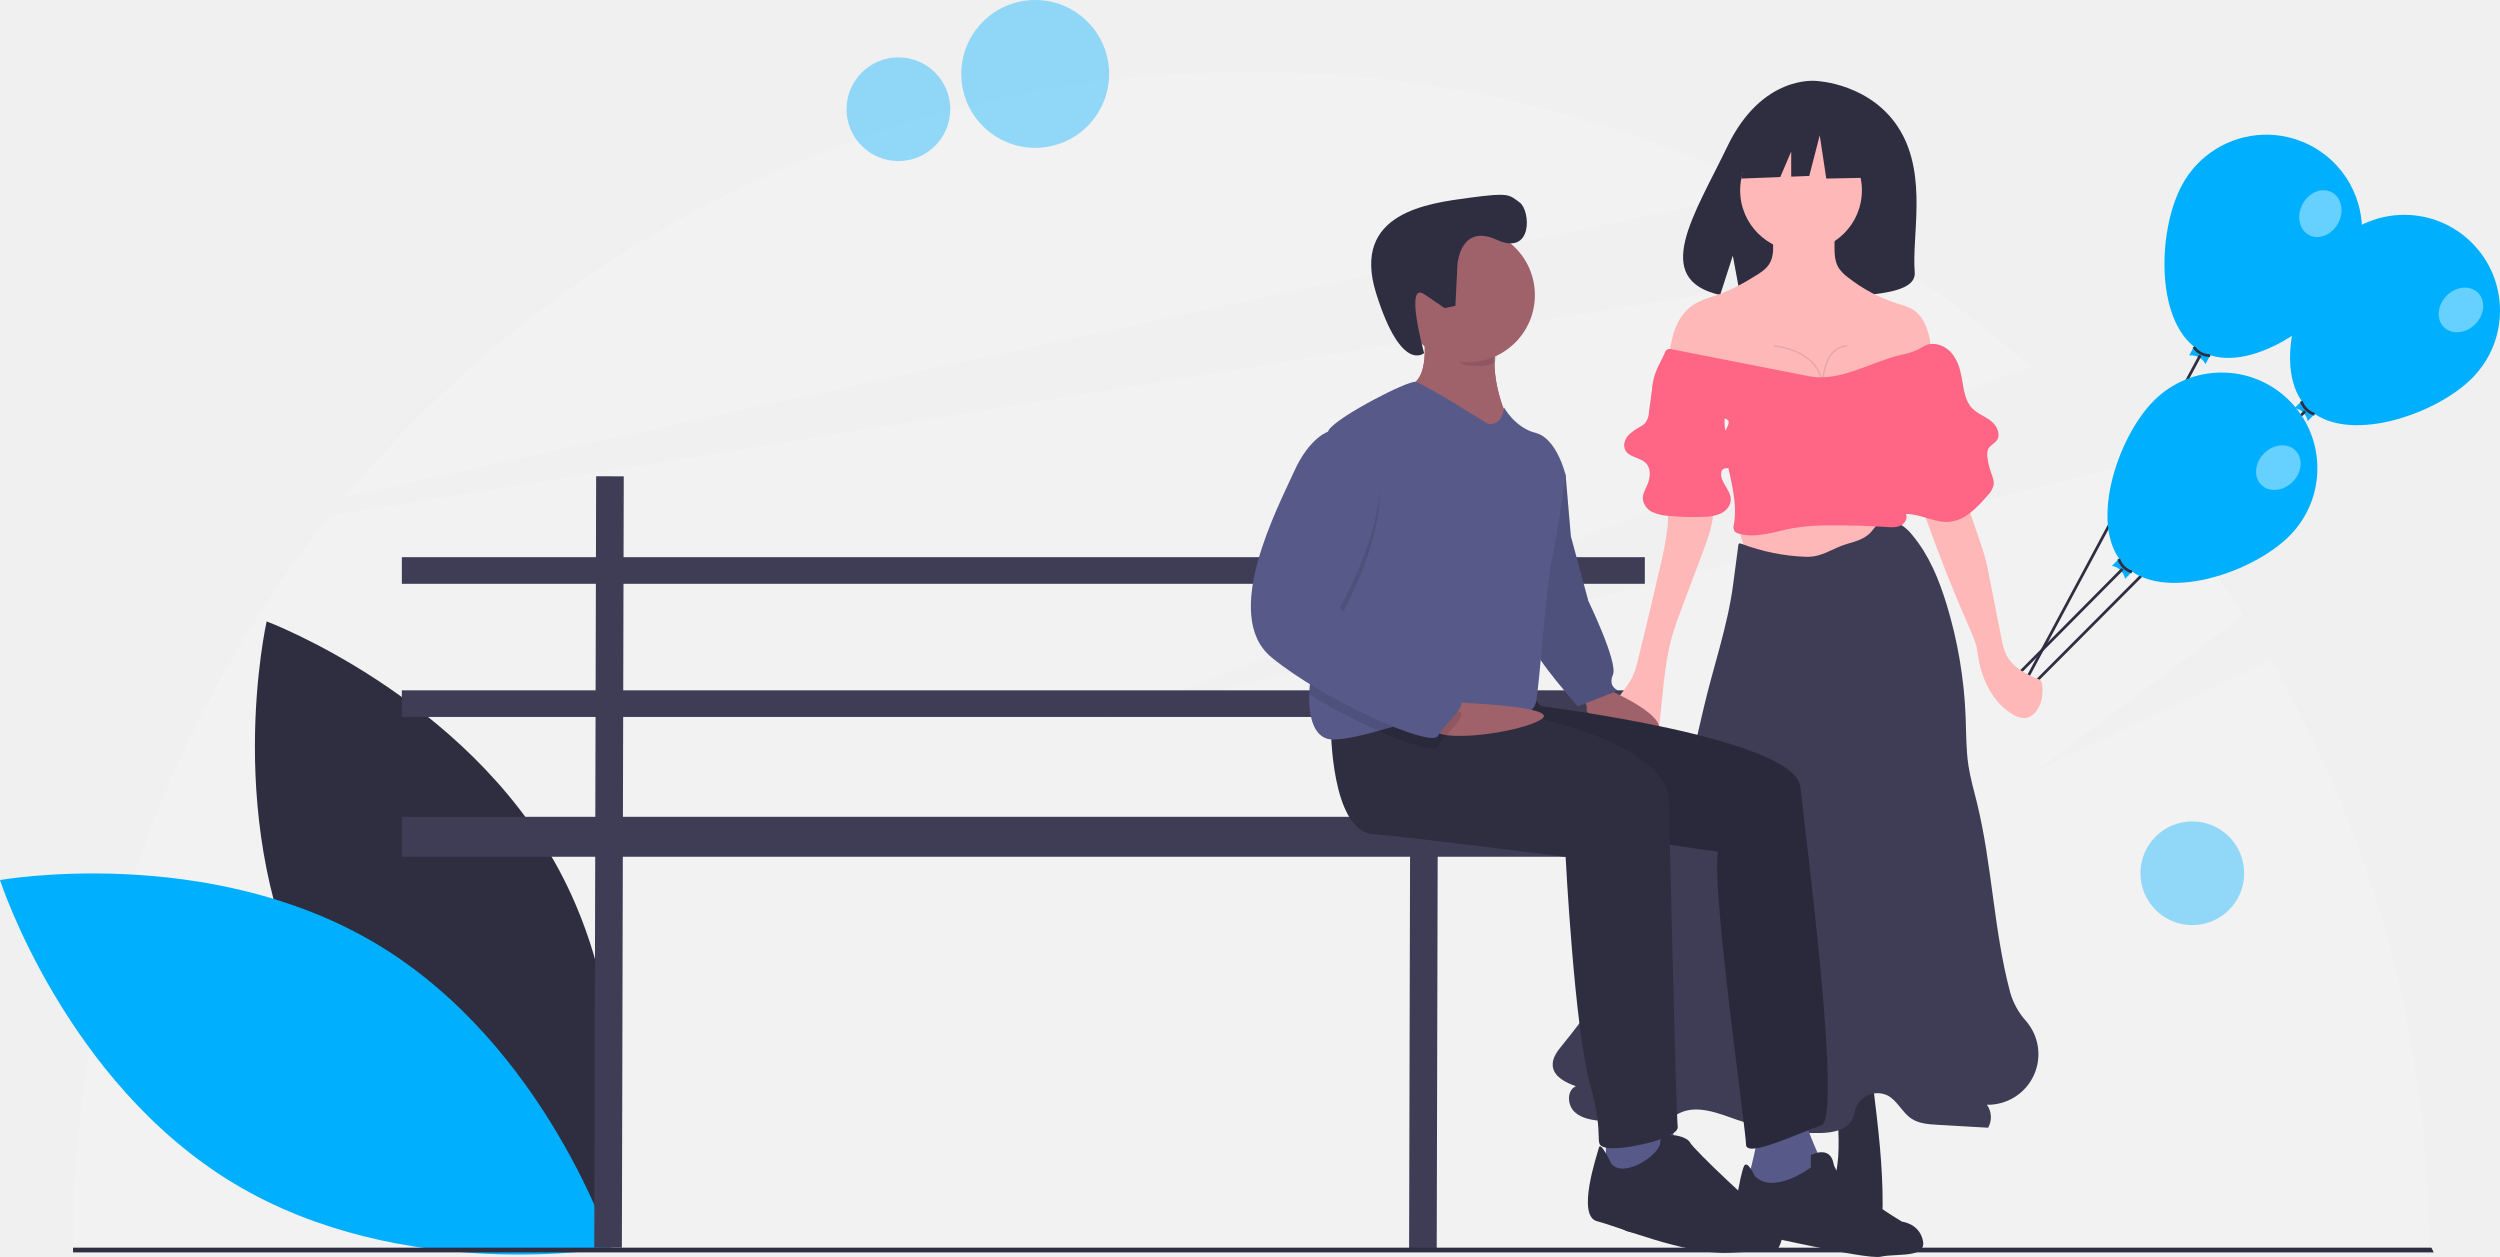
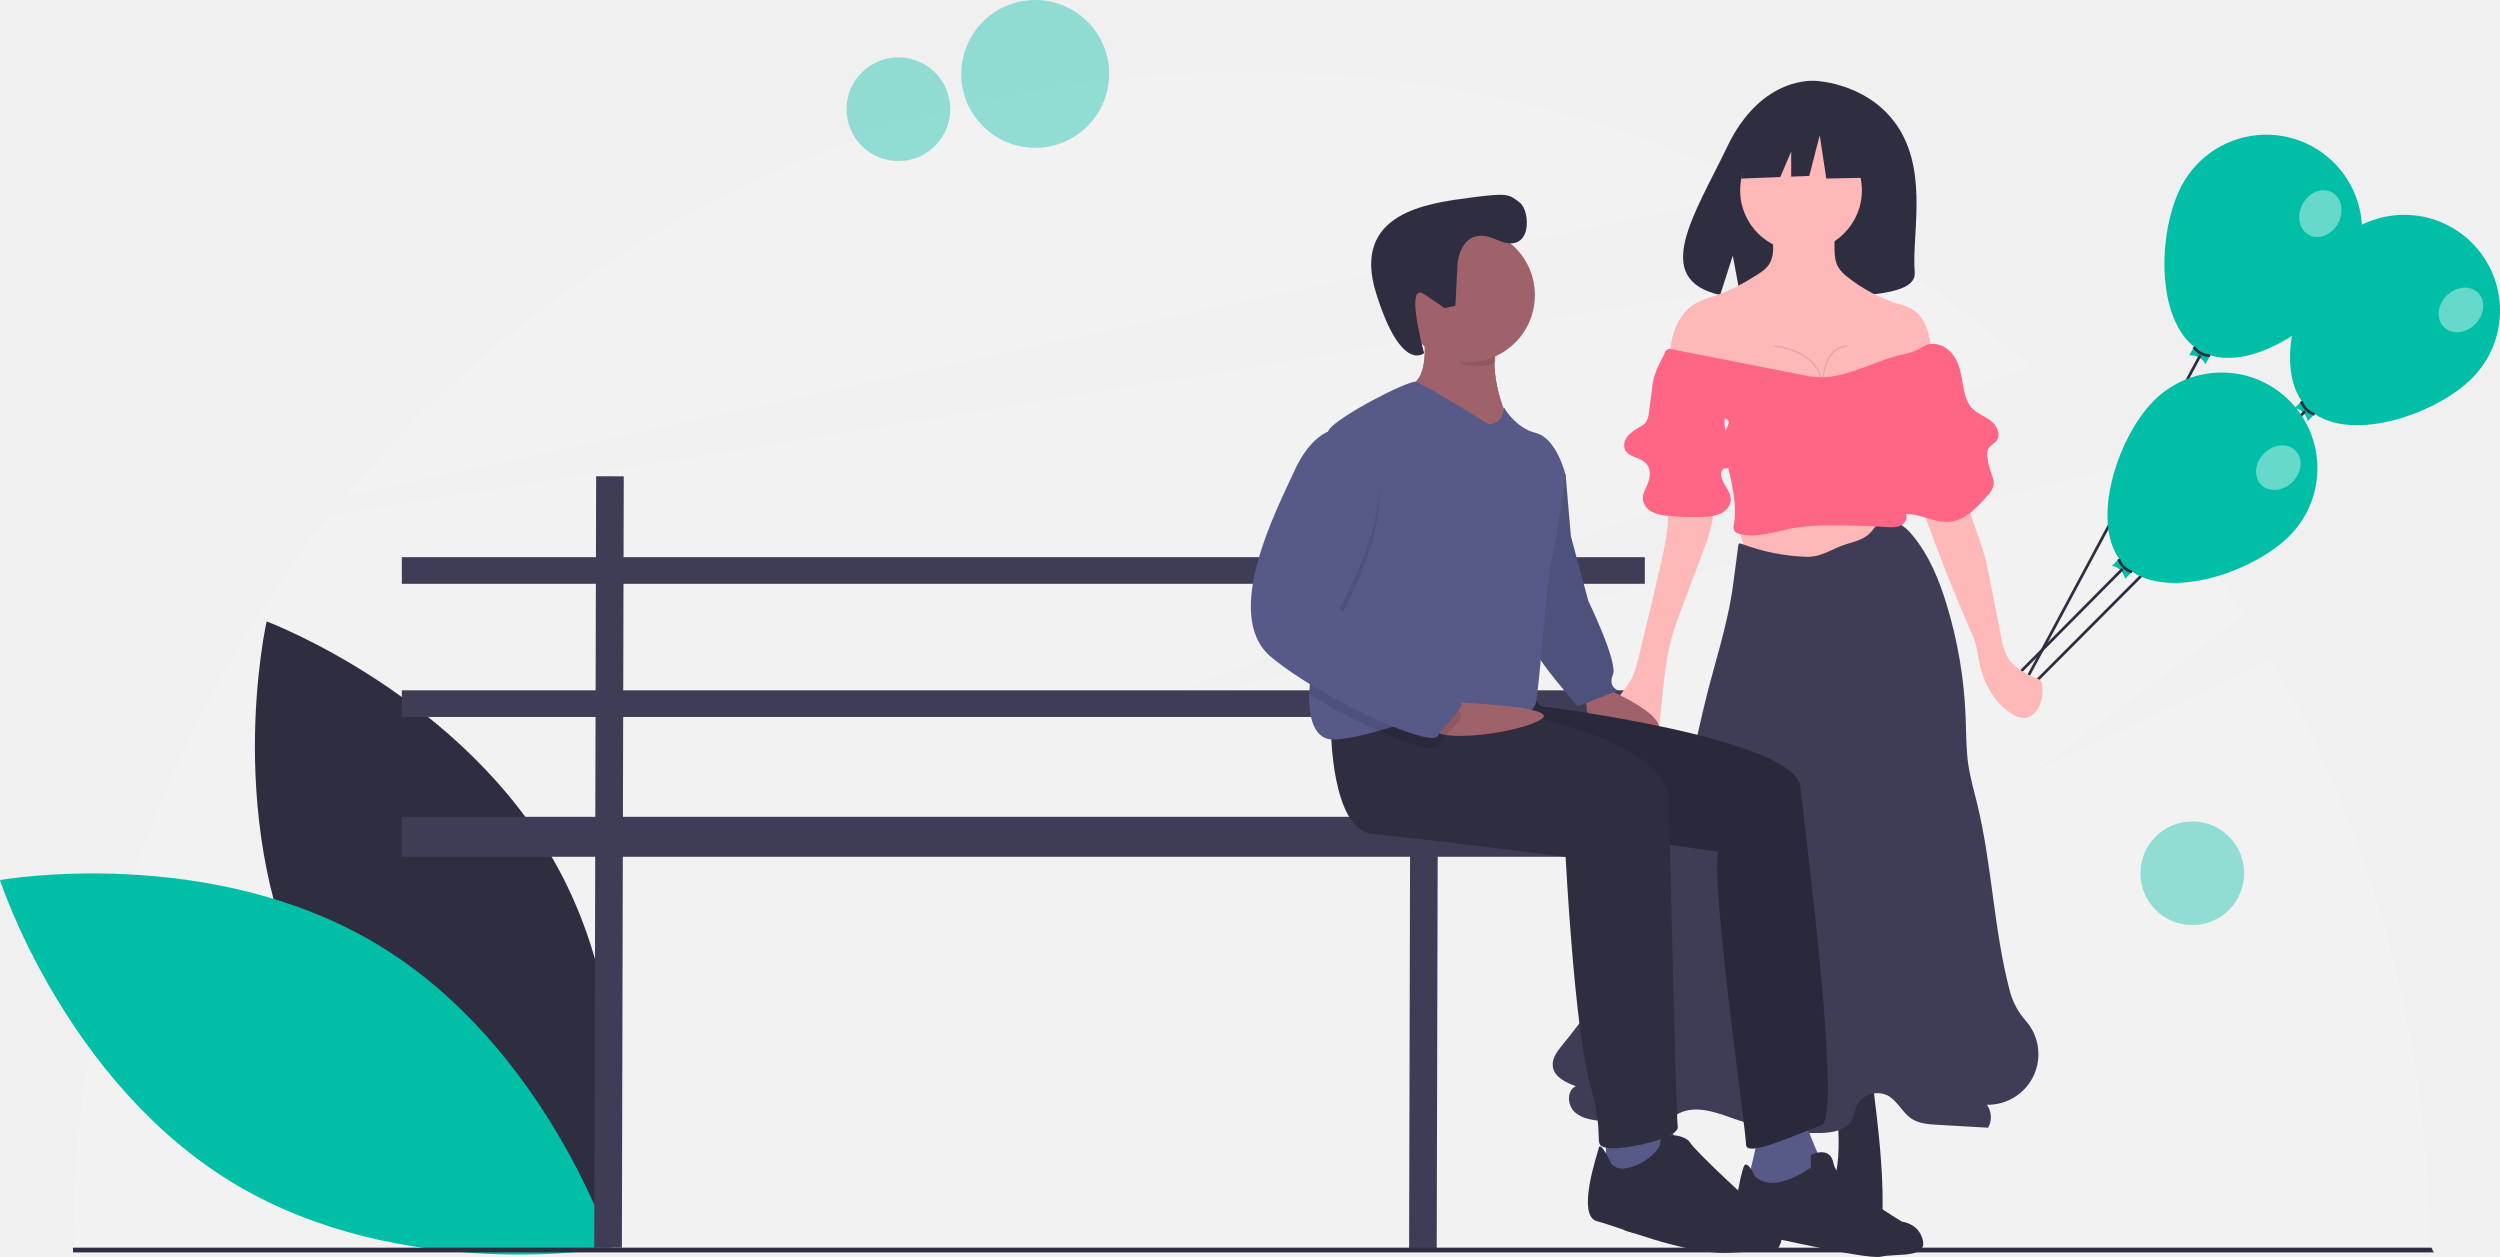
<svg xmlns="http://www.w3.org/2000/svg" id="b5734433-cb52-4b0c-80d6-22d90dad9411" data-name="Layer 1" width="1056.879" height="531.391" viewBox="0 0 1056.879 531.391">
  <path d="M1031.565,463.365,931.44,510.753l88.615-66.262a500.056,500.056,0,0,0-48.384-63.668L537.44,488.753l392.233-149.624a499.98,499.98,0,0,0-56.958-43.414L211.049,402.292A495.88,495.88,0,0,0,102.446,711.753h995.987A495.613,495.613,0,0,0,1031.565,463.365Z" transform="translate(-71.56035 -184.3047)" fill="#f2f2f2" />
  <path d="M818.563,264.948a495.972,495.972,0,0,0-218.123-50.195c-153.83,0-291.361,69.753-382.71,179.349C374.156,359.827,646.507,300.496,818.563,264.948Z" transform="translate(-71.56035 -184.3047)" fill="#f2f2f2" />
  <path d="M204.017,607.746c39.54,73.329,123.459,104.808,123.459,104.808s19.811-87.412-19.729-160.741S184.288,447.005,184.288,447.005,164.477,534.416,204.017,607.746Z" transform="translate(-71.56035 -184.3047)" fill="#2f2e41" />
-   <path d="M231.195,583.621c71.387,42.949,98.88,128.257,98.88,128.257s-88.248,15.674-159.634-27.274S71.56,556.347,71.56,556.347,159.808,540.672,231.195,583.621Z" transform="translate(-71.56035 -184.3047)" fill="#00b0ff" />
+   <path d="M231.195,583.621c71.387,42.949,98.88,128.257,98.88,128.257s-88.248,15.674-159.634-27.274S71.56,556.347,71.56,556.347,159.808,540.672,231.195,583.621Z" transform="translate(-71.56035 -184.3047)" fill="#00bfa6" />
  <rect x="169.879" y="235.546" width="525.474" height="11.258" fill="#3f3d56" />
  <rect x="169.879" y="291.835" width="525.474" height="11.258" fill="#3f3d56" />
  <rect x="169.879" y="345.308" width="525.474" height="16.886" fill="#3f3d56" />
  <rect x="165.969" y="542.87" width="326.1" height="11.677" transform="translate(-292.0499 692.0839) rotate(-89.86031)" fill="#3f3d56" />
  <rect x="510.446" y="543.709" width="326.1" height="11.677" transform="translate(50.74672 1037.397) rotate(-89.86031)" fill="#3f3d56" />
-   <path d="M1116.709,344.108c-15.739,15.878-53.73,28.461-69.607,12.722s-3.631-53.839,12.108-69.717a40.48,40.48,0,0,1,57.499,56.995Z" transform="translate(-71.56035 -184.3047)" fill="#00b0ff" />
-   <path d="M1047.126,362.347a6.706,6.706,0,0,0-5.542-5.493l5.494-5.542,5.542,5.493Z" transform="translate(-71.56035 -184.3047)" fill="#00b0ff" />
+   <path d="M1116.709,344.108c-15.739,15.878-53.73,28.461-69.607,12.722s-3.631-53.839,12.108-69.717a40.48,40.48,0,0,1,57.499,56.995Z" transform="translate(-71.56035 -184.3047)" fill="#00bfa6" />
+   <path d="M1047.126,362.347a6.706,6.706,0,0,0-5.542-5.493l5.494-5.542,5.542,5.493Z" transform="translate(-71.56035 -184.3047)" fill="#00bfa6" />
  <path d="M1049.86,360.018a9.156,9.156,0,0,1-5.955-5.857l1.111-.363a7.985,7.985,0,0,0,5.195,5.104Z" transform="translate(-71.56035 -184.3047)" fill="#2f2e41" />
  <polygon points="857.795 291.841 856.965 291.017 974.068 173.452 974.899 174.276 857.795 291.841" fill="#2f2e41" />
  <ellipse cx="1111.927" cy="315.332" rx="10.242" ry="8.535" transform="translate(33.63263 698.7444) rotate(-45.25236)" fill="#fff" opacity="0.4" />
-   <path d="M1065.345,300.807c-10.518,19.728-43.297,42.688-63.025,32.17s-18.934-50.53-8.416-70.258a40.48,40.48,0,1,1,71.441,38.088Z" transform="translate(-71.56035 -184.3047)" fill="#00b0ff" />
-   <path d="M1003.927,338.255A6.706,6.706,0,0,0,997.041,334.584l3.671-6.886,6.886,3.671Z" transform="translate(-71.56035 -184.3047)" fill="#00b0ff" />
+   <path d="M1065.345,300.807c-10.518,19.728-43.297,42.688-63.025,32.17s-18.934-50.53-8.416-70.258a40.48,40.48,0,1,1,71.441,38.088Z" transform="translate(-71.56035 -184.3047)" fill="#00bfa6" />
+   <path d="M1003.927,338.255A6.706,6.706,0,0,0,997.041,334.584l3.671-6.886,6.886,3.671Z" transform="translate(-71.56035 -184.3047)" fill="#00bfa6" />
  <path d="M1005.877,335.239a9.156,9.156,0,0,1-7.385-3.901l.96-.667a7.985,7.985,0,0,0,6.442,3.398Z" transform="translate(-71.56035 -184.3047)" fill="#2f2e41" />
  <polygon points="852.224 296.768 851.192 296.218 929.614 149.983 930.646 150.533 852.224 296.768" fill="#2f2e41" />
  <ellipse cx="1052.502" cy="274.616" rx="10.242" ry="8.535" transform="translate(243.4572 889.8678) rotate(-61.936)" fill="#fff" opacity="0.4" />
-   <path d="M1039.512,410.778c-15.739,15.878-53.73,28.461-69.607,12.722s-3.631-53.839,12.108-69.717a40.48,40.48,0,1,1,57.499,56.995Z" transform="translate(-71.56035 -184.3047)" fill="#00b0ff" />
-   <path d="M969.928,429.018a6.706,6.706,0,0,0-5.542-5.493l5.494-5.542,5.542,5.494Z" transform="translate(-71.56035 -184.3047)" fill="#00b0ff" />
+   <path d="M1039.512,410.778c-15.739,15.878-53.73,28.461-69.607,12.722s-3.631-53.839,12.108-69.717a40.48,40.48,0,1,1,57.499,56.995Z" transform="translate(-71.56035 -184.3047)" fill="#00bfa6" />
+   <path d="M969.928,429.018a6.706,6.706,0,0,0-5.542-5.493l5.494-5.542,5.542,5.494Z" transform="translate(-71.56035 -184.3047)" fill="#00bfa6" />
  <path d="M972.663,426.689a9.156,9.156,0,0,1-5.955-5.857l1.111-.363a7.985,7.985,0,0,0,5.195,5.104Z" transform="translate(-71.56035 -184.3047)" fill="#2f2e41" />
  <rect x="905.687" y="450.579" width="74.131" height="1.17" transform="translate(-113.0064 618.5461) rotate(-45.23741)" fill="#2f2e41" />
  <ellipse cx="1034.729" cy="382.003" rx="10.242" ry="8.535" transform="translate(-36.56924 663.6531) rotate(-45.25236)" fill="#fff" opacity="0.4" />
  <path d="M874.921,239.577c-11.902-20.111-35.449-21.048-35.449-21.048S816.527,215.595,801.808,246.223c-13.719,28.548-32.654,56.112-3.048,62.795l5.348-16.644,3.312,17.883a115.84,115.84,0,0,0,12.667.216c31.705-1.024,61.9.299,60.928-11.078C879.721,284.272,886.373,258.927,874.921,239.577Z" transform="translate(-71.56035 -184.3047)" fill="#2f2e41" />
  <path d="M847.64,680.561c-1.026,4.585-2.86,9.048-2.959,13.746s2.17,9.93,6.664,11.301a15.372,15.372,0,0,0,6.534.058c2.38-.322,4.908-.709,6.715-2.29,2.536-2.218,2.829-5.998,2.852-9.367.115-16.761-1.924-33.454-3.96-50.092-.03-.257-10.914-.511-12.007-.009-3.172,1.456-2.886,5.033-2.928,8.071C848.42,661.503,849.745,671.159,847.64,680.561Z" transform="translate(-71.56035 -184.3047)" fill="#2f2e41" />
  <path d="M773.807,680.561c1.026,4.585,2.86,9.048,2.959,13.746s-2.17,9.93-6.664,11.301a15.372,15.372,0,0,1-6.534.058c-2.38-.322-4.908-.709-6.715-2.29-2.536-2.218-2.829-5.998-2.852-9.367-.115-16.761,1.924-33.454,3.96-50.092.03-.257,10.914-.511,12.007-.009,3.172,1.456,2.886,5.033,2.928,8.071C773.027,661.503,771.702,671.159,773.807,680.561Z" transform="translate(-71.56035 -184.3047)" fill="#2f2e41" />
  <path d="M810.242,423.024c5.291,2.526,11.345,2.855,17.208,2.79a147.881,147.881,0,0,0,38.414-5.526,24.355,24.355,0,0,0,6.812-2.754,2.691,2.691,0,0,0,1.197-1.298,2.976,2.976,0,0,0,.008-1.361l-2.026-13.489a1.621,1.621,0,0,0-2.028-1.69,305.441,305.441,0,0,0-32.964,1.931q-8.341.943-16.622,2.343c-2.924.494-11.417.589-12.895,3.712-.88,1.859.899,5.128,1.35,6.936C808.945,415.621,809.637,422.735,810.242,423.024Z" transform="translate(-71.56035 -184.3047)" fill="#ffb8b8" />
  <path d="M834.944,419.689a85.714,85.714,0,0,1-27.18-5.502c-.382-.145-.879-.266-1.142.046a.996.996,0,0,0-.175.526l-2.234,16.877c-2.317,17.505-8.428,34.811-12.422,52.012-2.451,10.558-4.902,21.117-7.463,31.649-2.609,10.727-5.334,21.438-8.78,31.926a243.349,243.349,0,0,1-43.357,78.69c-2.219,2.69-4.641,5.79-4.184,9.247.593,4.479,5.517,6.813,9.765,8.351-3.93,1.736-3.687,7.937-.549,10.873s7.753,3.485,12.031,3.889l14.636,1.382c3.746.354,7.684.679,11.127-.839,2.224-.981,4.066-2.663,6.224-3.781,7.632-3.953,16.735-.097,24.851,2.731a99.844,99.844,0,0,0,35.253,5.514c5.009-.125,10.85-1.164,13.136-5.622.882-1.721,1.074-3.715,1.817-5.501a9.913,9.913,0,0,1,13.286-4.72c4.147,2.233,6.14,7.201,10.072,9.794,3.159,2.083,7.134,2.363,10.911,2.581l21.49,1.239a9.089,9.089,0,0,0-.526-9.705,21.376,21.376,0,0,0,16.382-35.568,30.497,30.497,0,0,1-6.537-11.9c-6.992-26.185-7.579-53.713-14.018-80.04-1.289-5.272-2.814-10.5-3.632-15.865-1.035-6.789-.923-13.692-1.187-20.555a187.689,187.689,0,0,0-8.052-47.614c-3.189-10.432-7.4-20.769-14.381-29.15a18.405,18.405,0,0,0-6.481-5.399c-2.601-1.135-5.847-1.15-8.088.591-1.298,1.008-2.14,2.484-3.273,3.675-2.441,2.566-6.023,3.63-9.431,4.593C845.972,416.052,842.072,419.952,834.944,419.689Z" transform="translate(-71.56035 -184.3047)" fill="#3f3d56" />
  <path d="M775.019,416.535c-.444,2.225-.949,4.438-1.457,6.649q-4.558,19.839-9.426,39.605a38.747,38.747,0,0,1-2.527,7.812c-2.026,4.152-5.458,7.457-7.76,11.462s-3.255,9.459-.287,13c1.898,2.265,4.922,3.187,7.787,3.91,2.72.687,5.812,1.24,8.162-.294,2.502-1.633,3.153-4.956,3.519-7.921,1.553-12.589,1.975-25.411,5.45-37.611,1.161-4.075,2.653-8.046,4.144-12.012l8.812-23.439c2.198-5.848,4.427-11.851,4.449-18.098a4.379,4.379,0,0,0-1.022-3.342,4.22,4.22,0,0,0-1.584-.801c-3.717-1.197-13.259-2.178-15.771,1.895-1.239,2.009-.637,6.652-.904,9.011Q776.027,411.479,775.019,416.535Z" transform="translate(-71.56035 -184.3047)" fill="#ffb8b8" />
  <path d="M885.323,402.227q8.762,24.8,19.378,48.892a40.094,40.094,0,0,1,2.241,5.879c.474,1.795.688,3.647.996,5.478,1.605,9.53,6.294,19.09,14.668,23.915a9.01,9.01,0,0,0,4.898,1.478c3.459-.2,5.922-3.562,6.873-6.894a17.912,17.912,0,0,0,.54-7.178,3.226,3.226,0,0,0-.596-1.707,3.616,3.616,0,0,0-1.502-.895c-5.115-2.027-10.33-4.85-12.911-9.709a27.313,27.313,0,0,1-2.299-7.64l-4.995-25.38c-.594-3.018-1.189-6.039-2.009-9.003-.672-2.427-1.494-4.81-2.315-7.19l-5.456-15.812-4.017-11.641a1.709,1.709,0,0,0-2.024-1.492l-11.236-.01C878.108,383.311,883.951,398.344,885.323,402.227Z" transform="translate(-71.56035 -184.3047)" fill="#ffb8b8" />
  <circle cx="761.387" cy="80.472" r="25.732" fill="#ffb8b8" />
  <path d="M819.437,296.035c-1.471,2.269-3.873,3.736-6.193,5.125a86.29,86.29,0,0,1-13.719,7.14c-4.301,1.619-8.945,2.593-12.687,5.261-3.926,2.8-6.451,7.228-7.837,11.847s-1.737,9.475-2.08,14.286a6.633,6.633,0,0,0,.237,2.96c.576,1.429,2.047,2.264,3.456,2.886,7.174,3.17,15.209,3.649,23.046,3.95,15.69.604,31.395.684,47.096.765a39.216,39.216,0,0,0,17.891-2.987l10.756-3.864a16.973,16.973,0,0,0,4.284-2.008c4.551-3.285,4.723-10.036,3.312-15.468-1.071-4.125-2.979-8.31-6.555-10.629a26.262,26.262,0,0,0-6.593-2.603A65.886,65.886,0,0,1,852.675,301.48a15.783,15.783,0,0,1-3.88-4.025c-1.927-3.193-1.679-7.177-1.681-10.906a4.322,4.322,0,0,0-.962-3.286,4.41,4.41,0,0,0-2.608-.844c-6.106-.607-12.433-1.07-18.447.456-3.743.95-4.112,1.16-3.96,4.823C821.256,290.563,821.04,293.562,819.437,296.035Z" transform="translate(-71.56035 -184.3047)" fill="#ffb8b8" />
  <polygon points="798.099 53.333 774.835 41.148 742.71 46.133 736.063 75.489 752.609 74.853 757.231 64.067 757.231 74.675 764.865 74.381 769.297 57.211 772.066 75.489 799.207 74.935 798.099 53.333" fill="#2f2e41" />
  <path d="M841.827,347.857c-1.032-15.623-20.11-16.983-20.302-16.995l.035-.584c.184.011,17.195,1.217,20.383,14.429.436-4.937,2.359-13.996,10.579-14.429l.031.584c-10.694.563-10.149,16.799-10.143,16.963Z" transform="translate(-71.56035 -184.3047)" opacity="0.1" />
  <path d="M836.256,343.348l-58.02-11.401a2.173,2.173,0,0,0-2.922,1.627l-2.103,4.351a27.026,27.026,0,0,0-3.254,10.896l-1.292,9.712a8.547,8.547,0,0,1-1.532,4.563,8.185,8.185,0,0,1-2.182,1.631,18.508,18.508,0,0,0-5.229,3.846c-1.386,1.677-2.071,4.142-1.05,6.063,1.649,3.103,6.34,2.976,8.758,5.525,2.227,2.348,1.795,6.17.511,9.14-.829,1.918-1.973,3.827-1.877,5.914a6.94,6.94,0,0,0,3.898,5.48,18.138,18.138,0,0,0,6.788,1.67,105.308,105.308,0,0,0,14.997.437,18.268,18.268,0,0,0,7.333-1.425c2.252-1.105,4.136-3.296,4.177-5.804.068-4.135-4.63-7.403-4.036-11.495a2.274,2.274,0,0,1,.43-1.12c.805-.991,2.383-.583,3.613-.924,1.955-.541,2.762-3.018,2.326-5s-1.727-3.645-2.709-5.421a18.13,18.13,0,0,1-2.208-10.368c4.462,1.091-1.307,5.205-.673,9.754,1.554,11.165,6.581,23.929,4.56,35.019a3.546,3.546,0,0,0,.346,2.975,3.169,3.169,0,0,0,1.504.833c7.392,2.319,15.233-.788,22.848-2.215a90.55,90.55,0,0,1,16.063-1.202q11.901-.084,23.787.698c1.998.131,4.099.263,5.909-.594s3.143-3.079,2.304-4.897c6.235-.119,12.102,3.807,18.316,3.281,6.696-.567,11.784-6.034,16.17-11.126a9.481,9.481,0,0,0,2.54-4.319c.324-1.872-.494-3.724-1.126-5.515a29.957,29.957,0,0,1-1.465-6.165,6.117,6.117,0,0,1,.45-3.9c.809-1.368,2.47-2.009,3.427-3.278,1.937-2.565.141-6.371-2.396-8.345s-5.754-3.049-7.97-5.377c-3.1-3.255-3.536-8.12-4.313-12.547-.685-3.904-1.834-7.882-4.44-10.868s-6.982-4.718-10.663-3.248a34.173,34.173,0,0,0-3.293,1.798,27.036,27.036,0,0,1-6.865,2.208C862.46,337.2,849.564,345.963,836.256,343.348Z" transform="translate(-71.56035 -184.3047)" fill="#ff6584" />
  <path d="M750.46,475.467s30.363,12.589,20.735,19.995-29.622-8.887-28.882-11.108-2.962-7.406-2.962-7.406Z" transform="translate(-71.56035 -184.3047)" fill="#9f616a" />
  <path d="M723.8,376.233l9.627,8.887,2.222,25.919,7.406,27.4s12.589,25.919,10.368,31.103,2.222,6.665,2.222,6.665l-17.033,6.665s-18.514-20.736-18.514-25.179S723.8,376.233,723.8,376.233Z" transform="translate(-71.56035 -184.3047)" fill="#575a88" />
  <path d="M723.8,376.233l9.627,8.887,2.222,25.919,7.406,27.4s12.589,25.919,10.368,31.103,2.222,6.665,2.222,6.665l-17.033,6.665s-18.514-20.736-18.514-25.179S723.8,376.233,723.8,376.233Z" transform="translate(-71.56035 -184.3047)" opacity="0.1" />
  <path d="M814.888,664.469s-3.703,17.033-4.443,18.514,14.071,6.665,14.071,6.665l17.773-12.589s-7.406-16.292-7.406-19.254Z" transform="translate(-71.56035 -184.3047)" fill="#575a88" />
  <path d="M717.875,476.948l5.184,5.924S830.439,496.202,832.661,516.938s17.773,140.125,8.887,143.088-31.844,14.071-31.844,8.146-14.811-109.022-11.849-123.833c0,0-128.116-16.292-131.078-34.806s2.962-26.66,2.962-26.66Z" transform="translate(-71.56035 -184.3047)" fill="#2f2e41" />
  <path d="M717.875,476.948l5.184,5.924S830.439,496.202,832.661,516.938s17.773,140.125,8.887,143.088-31.844,14.071-31.844,8.146-14.811-109.022-11.849-123.833c0,0-128.116-16.292-131.078-34.806s2.962-26.66,2.962-26.66Z" transform="translate(-71.56035 -184.3047)" opacity="0.1" />
  <path d="M813.407,681.502s-2.962-6.665-4.443-4.443-6.665,28.141-1.481,28.141,52.579,11.849,59.244,10.368,19.254.741,17.773-6.665-8.887-8.146-8.887-8.146-27.4-16.292-28.882-24.438-9.627-3.703-9.627-3.703v5.184S821.553,689.648,813.407,681.502Z" transform="translate(-71.56035 -184.3047)" fill="#2f2e41" />
  <path d="M672.701,319.951s5.184,25.179-5.924,27.4S680.847,364.384,680.847,364.384l16.292,8.887,11.849-11.849s-10.738-21.846-2.592-38.139S672.701,319.951,672.701,319.951Z" transform="translate(-71.56035 -184.3047)" fill="#9f616a" />
  <path d="M708.989,361.422,697.14,373.271,680.847,364.384s-25.179-14.811-14.071-17.033c7.146-1.429,7.546-12.36,6.932-19.973a68.867,68.867,0,0,0-1.007-7.428s41.841-12.96,33.695,3.332a28.409,28.409,0,0,0-2.547,7.968C701.353,345.892,708.989,361.422,708.989,361.422Z" transform="translate(-71.56035 -184.3047)" fill="#9f616a" />
  <polygon points="678.899 480.003 678.899 497.036 707.04 497.036 709.262 490.371 706.3 472.598 678.899 480.003" fill="#575a88" />
  <path d="M634.193,491.759s0,43.693,17.773,45.174,81.461,9.627,81.461,9.627,3.703,72.574,10.368,96.272.741,25.179,6.665,26.66,31.103-3.703,30.363-8.887-3.703-136.262-3.703-136.262,6.665-28.141-82.201-41.471Z" transform="translate(-71.56035 -184.3047)" fill="#2f2e41" />
  <path d="M752.681,676.157s-4.443-9.627-5.184-6.665-9.627,28.882-.741,31.103,37.028,14.071,55.542,13.33,20.735-1.481,20.735-1.481,5.184-7.406-1.481-11.849-34.065-30.363-35.547-33.325-12.589-5.184-12.589,0S757.865,682.822,752.681,676.157Z" transform="translate(-71.56035 -184.3047)" fill="#2f2e41" />
  <path d="M706.397,329.283a28.409,28.409,0,0,0-2.547,7.968c-3.688,2.229-6.154,1.659-10.783,1.659-6.865,0-9.635-8.776-14.071-13.33-.348-4.229-6.295.37-6.295.37S714.543,312.991,706.397,329.283Z" transform="translate(-71.56035 -184.3047)" opacity="0.1" />
  <circle cx="620.519" cy="124.769" r="28.36" fill="#9f616a" />
  <path d="M733.427,385.119s-3.703,26.66-5.924,36.287-5.184,54.06-6.665,59.985-10.368,7.406-28.141,5.184a33.402,33.402,0,0,0-3.362-.252c-10.945-.348-23.468,3.747-35.058,6.961-6.665,1.851-13.026,3.407-18.603,3.658-8.442.385-10.916-8.976-10.627-19.106.274-9.427,2.947-19.536,5.443-23.105,4.495-6.428.074-64.139,1.733-83.172v-.007c.252-2.903.644-4.902,1.229-5.687,4.443-5.924,33.325-20.735,36.561-20.136,3.229.6,30.829,17.914,30.829,17.914,6.665,0,6.45-7.228,6.45-7.228s4.658,8.709,13.545,10.931S733.427,385.119,733.427,385.119Z" transform="translate(-71.56035 -184.3047)" fill="#575a88" />
  <path d="M683.923,481.127s47.703,1.519,39.347,7.186-45.384,10.851-46.125,3.446S683.923,481.127,683.923,481.127Z" transform="translate(-71.56035 -184.3047)" fill="#9f616a" />
  <path d="M689.334,486.324c.155,2.844-7.494,9.249-9.968,13.582-1.37,2.399-11.975-.763-25.09-6.621a257.267,257.267,0,0,1-29.23-15.448c.274-9.427,2.947-19.536,5.443-23.105,4.495-6.428.074-64.139,1.733-83.172v-.007a8.212,8.212,0,0,1,1.229-.504h8.887c30.363,14.071-4.443,74.796-4.443,74.796s45.914,37.768,50.358,39.249A1.331,1.331,0,0,1,689.334,486.324Z" transform="translate(-71.56035 -184.3047)" opacity="0.1" />
  <path d="M642.339,366.606H633.452s-8.146,2.222-14.811,17.033-31.103,60.725-9.627,78.499,67.39,38.509,70.353,33.325,13.33-13.33,8.887-14.811-50.358-39.249-50.358-39.249S672.701,380.676,642.339,366.606Z" transform="translate(-71.56035 -184.3047)" fill="#575a88" />
  <path d="M687.716,295.877s1.245-17.229,16.598-10.204,14.352-12.338,9.712-15.76-4.493-4.268-21.463-1.979-49.916,6.168-39.263,40.289S673.602,333.567,673.602,333.567s-8.468-30.705.112-24.855l8.58,5.85,4.528-.959Z" transform="translate(-71.56035 -184.3047)" fill="#2f2e41" />
-   <circle cx="437.631" cy="31.248" r="31.248" fill="#00b0ff" opacity="0.4" />
-   <circle cx="379.799" cy="46.172" r="21.92" fill="#00b0ff" opacity="0.4" />
-   <circle cx="926.799" cy="369.172" r="21.92" fill="#00b0ff" opacity="0.4" />
+   <circle cx="437.631" cy="31.248" r="31.248" fill="#00bfa6" opacity="0.4" />
+   <circle cx="379.799" cy="46.172" r="21.92" fill="#00bfa6" opacity="0.4" />
+   <circle cx="926.799" cy="369.172" r="21.92" fill="#00bfa6" opacity="0.4" />
  <polygon points="1028.879 529.448 30.879 529.448 30.879 527.448 1027.879 527.448 1028.879 529.448" fill="#2f2e41" />
</svg>
